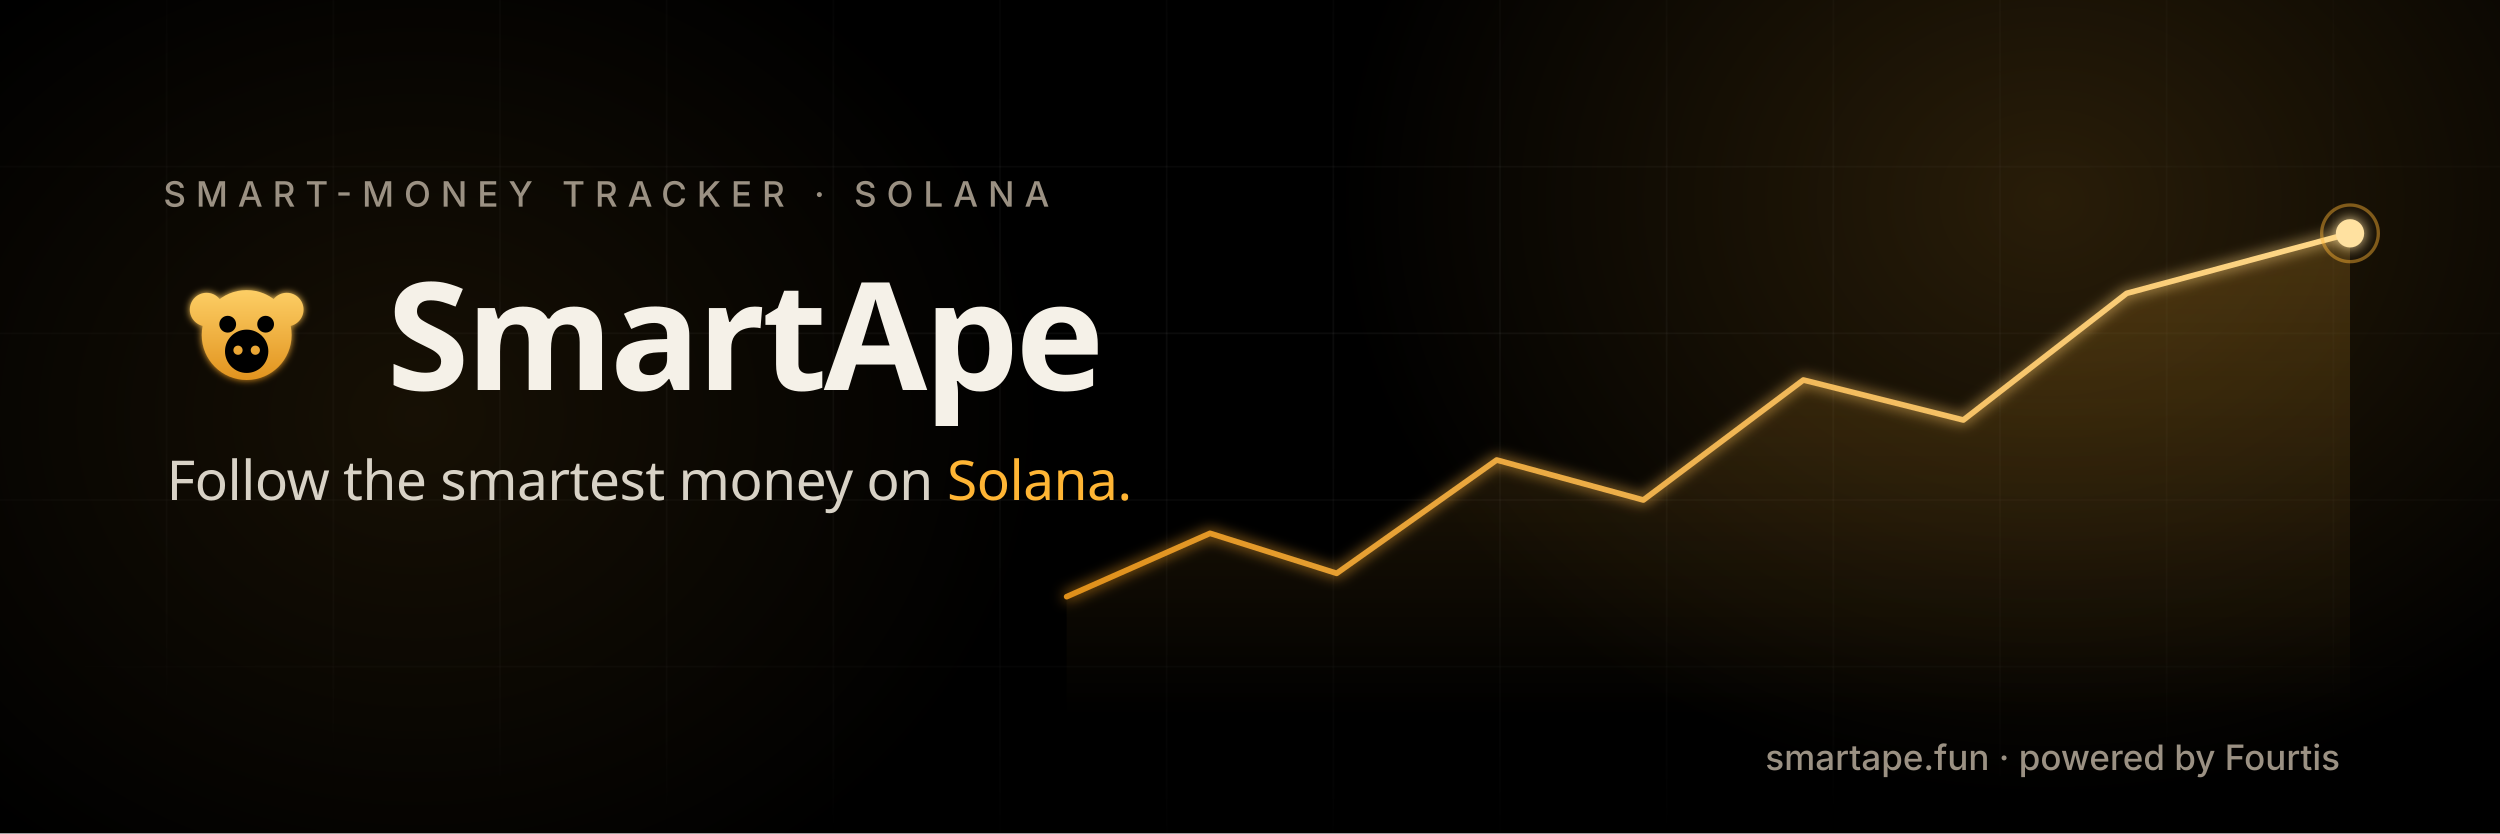
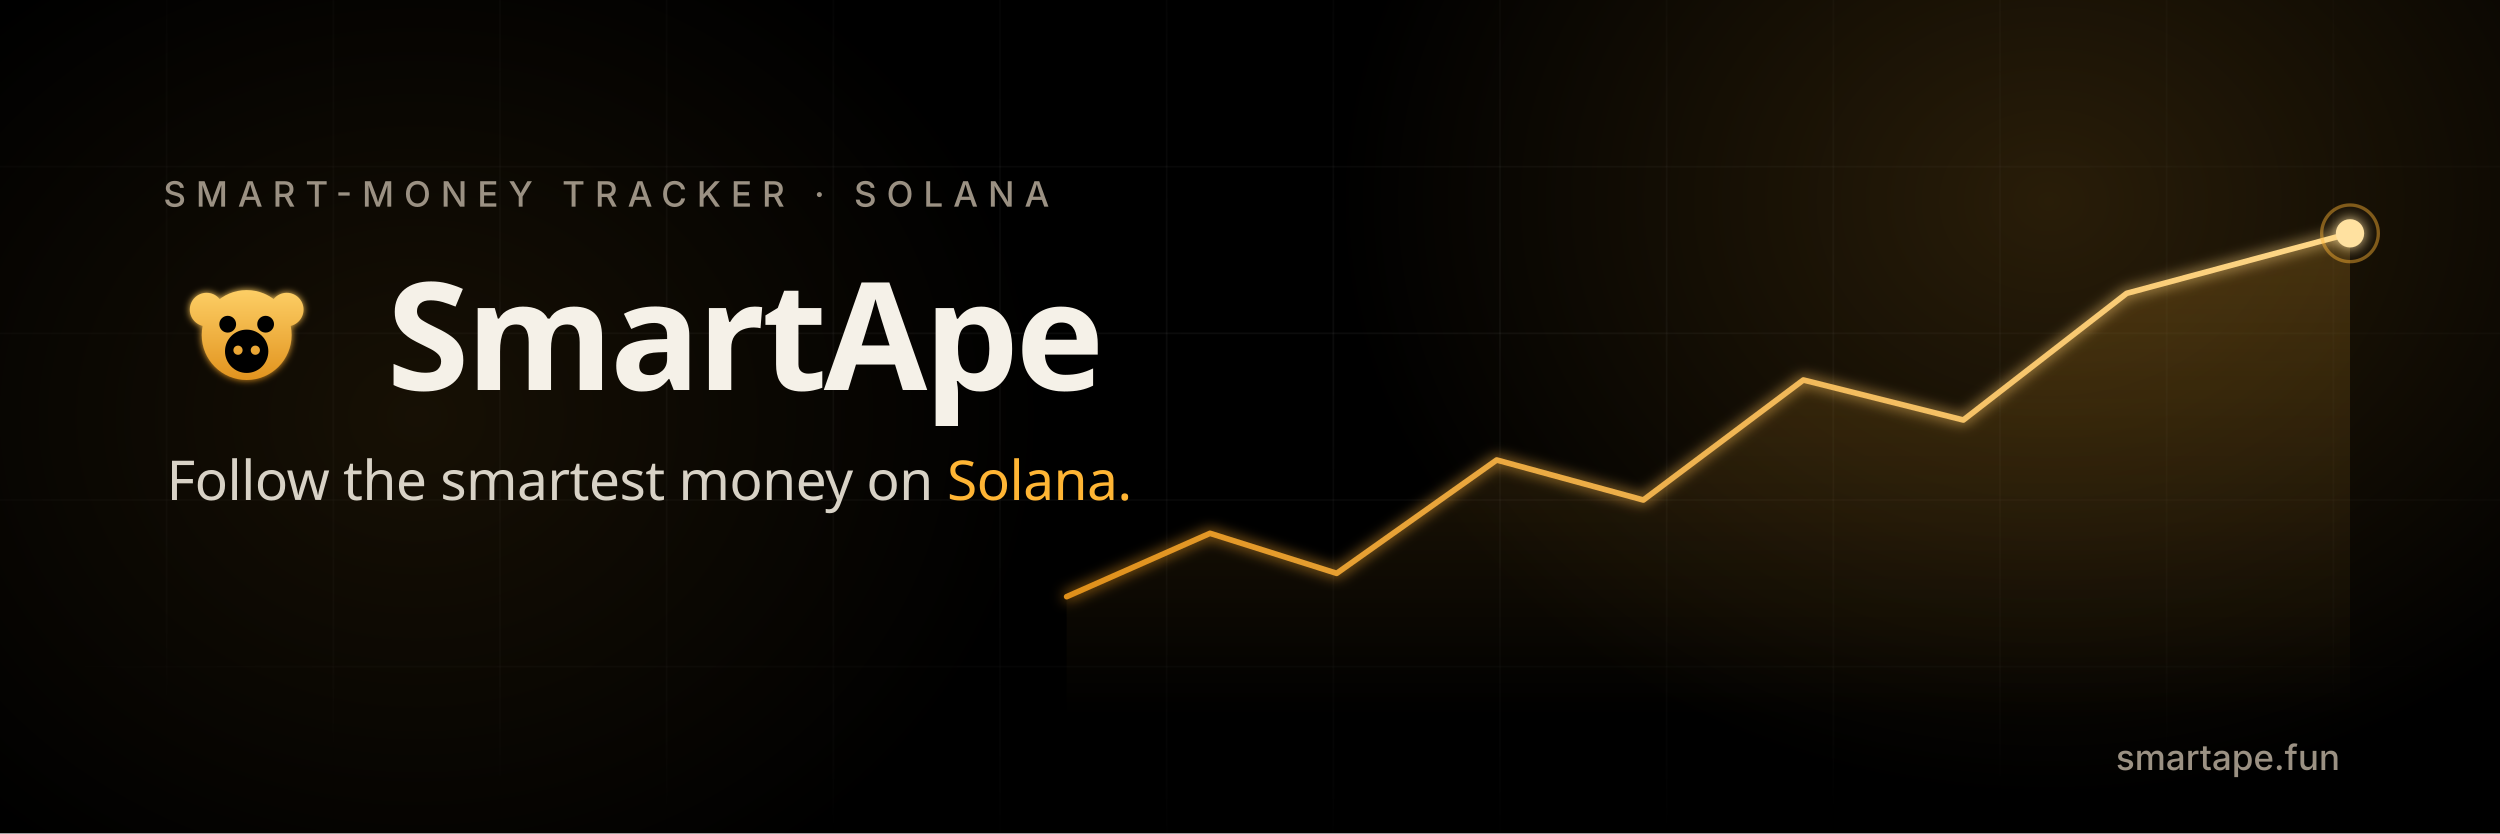
<svg xmlns="http://www.w3.org/2000/svg" width="1500" height="500" viewBox="0 0 1500 500" fill="none">
  <defs>
    <linearGradient id="brand" x1="0" y1="6" x2="0" y2="25" gradientUnits="userSpaceOnUse">
      <stop offset="0" stop-color="#ffd36b" />
      <stop offset="1" stop-color="#e0901a" />
    </linearGradient>
    <filter id="gM" x="-70%" y="-70%" width="240%" height="240%" color-interpolation-filters="sRGB">
      <feGaussianBlur in="SourceGraphic" stdDeviation="0.7" result="b" />
      <feMerge>
        <feMergeNode in="b" />
        <feMergeNode in="SourceGraphic" />
      </feMerge>
    </filter>
    <radialGradient id="g1" cx="50%" cy="50%" r="50%">
      <stop offset="0" stop-color="#ffb534" stop-opacity="0.16" />
      <stop offset="1" stop-color="#ffb534" stop-opacity="0" />
    </radialGradient>
    <radialGradient id="g2" cx="50%" cy="50%" r="50%">
      <stop offset="0" stop-color="#ffb534" stop-opacity="0.09" />
      <stop offset="1" stop-color="#ffb534" stop-opacity="0" />
    </radialGradient>
    <radialGradient id="gridmask" cx="50%" cy="40%" r="62%">
      <stop offset="0" stop-color="#fff" />
      <stop offset="0.7" stop-color="#fff" stop-opacity="0.35" />
      <stop offset="1" stop-color="#000" />
    </radialGradient>
    <mask id="gm">
      <rect width="1500" height="500" fill="url(#gridmask)" />
    </mask>
    <linearGradient id="cf" x1="0" y1="140" x2="0" y2="430" gradientUnits="userSpaceOnUse">
      <stop offset="0" stop-color="#ffb534" stop-opacity="0.20" />
      <stop offset="1" stop-color="#ffb534" stop-opacity="0" />
    </linearGradient>
    <linearGradient id="cs" x1="640" y1="358" x2="1410" y2="140" gradientUnits="userSpaceOnUse">
      <stop offset="0" stop-color="#e0901a" />
      <stop offset="1" stop-color="#ffd98a" />
    </linearGradient>
    <filter id="cg" x="-70%" y="-70%" width="240%" height="240%" color-interpolation-filters="sRGB">
      <feGaussianBlur in="SourceGraphic" stdDeviation="4" result="b" />
      <feMerge>
        <feMergeNode in="b" />
        <feMergeNode in="SourceGraphic" />
      </feMerge>
    </filter>
  </defs>
  <rect width="1500" height="500" fill="#000000" />
  <ellipse cx="1230" cy="120" rx="430" ry="360" fill="url(#g1)" />
  <ellipse cx="250" cy="250" rx="380" ry="320" fill="url(#g2)" />
  <g stroke="#ffffff" stroke-opacity="0.05" stroke-width="1" mask="url(#gm)">
    <line x1="100" y1="0" x2="100" y2="500" />
    <line x1="200" y1="0" x2="200" y2="500" />
    <line x1="300" y1="0" x2="300" y2="500" />
    <line x1="400" y1="0" x2="400" y2="500" />
    <line x1="500" y1="0" x2="500" y2="500" />
    <line x1="600" y1="0" x2="600" y2="500" />
    <line x1="700" y1="0" x2="700" y2="500" />
    <line x1="800" y1="0" x2="800" y2="500" />
    <line x1="900" y1="0" x2="900" y2="500" />
    <line x1="1000" y1="0" x2="1000" y2="500" />
    <line x1="1100" y1="0" x2="1100" y2="500" />
    <line x1="1200" y1="0" x2="1200" y2="500" />
    <line x1="1300" y1="0" x2="1300" y2="500" />
    <line x1="1400" y1="0" x2="1400" y2="500" />
    <line x1="0" y1="100" x2="1500" y2="100" />
    <line x1="0" y1="200" x2="1500" y2="200" />
    <line x1="0" y1="300" x2="1500" y2="300" />
    <line x1="0" y1="400" x2="1500" y2="400" />
  </g>
  <path d="M640 358 L726 320 L802 344 L898 276 L986 300 L1082 228 L1178 252 L1276 176 L1410 140 L1410 430 L640 430 Z" fill="url(#cf)" />
  <g filter="url(#cg)">
    <path d="M640 358 L726 320 L802 344 L898 276 L986 300 L1082 228 L1178 252 L1276 176 L1410 140" fill="none" stroke="url(#cs)" stroke-width="3.4" stroke-linecap="round" stroke-linejoin="round" />
    <circle cx="1410" cy="140" r="8.5" fill="#ffe1a0" />
  </g>
  <circle cx="1410" cy="140" r="17" fill="none" stroke="#ffb534" stroke-opacity="0.45" stroke-width="2" />
  <text x="98" y="124" font-family="Inter" font-weight="500" font-size="21" letter-spacing="6" fill="#9b9183">SMART-MONEY TRACKER · SOLANA</text>
  <g transform="translate(96 150) scale(3.25)">
    <g filter="url(#gM)" fill="url(#brand)">
      <circle cx="8.6" cy="11" r="3.1" />
      <circle cx="23.4" cy="11" r="3.1" />
      <circle cx="16" cy="15.7" r="8.3" />
      <circle cx="16" cy="18.7" r="4" fill="#000000" />
      <circle cx="12.5" cy="13.7" r="1.55" fill="#000000" />
      <circle cx="19.5" cy="13.7" r="1.55" fill="#000000" />
      <circle cx="14.4" cy="18.5" r="0.85" />
      <circle cx="17.6" cy="18.5" r="0.85" />
    </g>
  </g>
  <text x="232" y="234" font-family="Space Grotesk" font-weight="700" font-size="90" letter-spacing="-2" fill="#f5f1e8">SmartApe</text>
  <text x="100" y="300" font-family="Space Grotesk" font-weight="500" font-size="33" letter-spacing="-0.3" fill="#d8d2c6">Follow the smartest money on <tspan fill="#ffb534">Solana.</tspan>
  </text>
-   <text x="1404" y="462" text-anchor="end" font-family="Inter" font-weight="500" font-size="21" fill="#9b9183">smartape.fun · powered by Fourtis</text>
+   <text x="1404" y="462" text-anchor="end" font-family="Inter" font-weight="500" font-size="21" fill="#9b9183">smartape.fun</text>
</svg>
